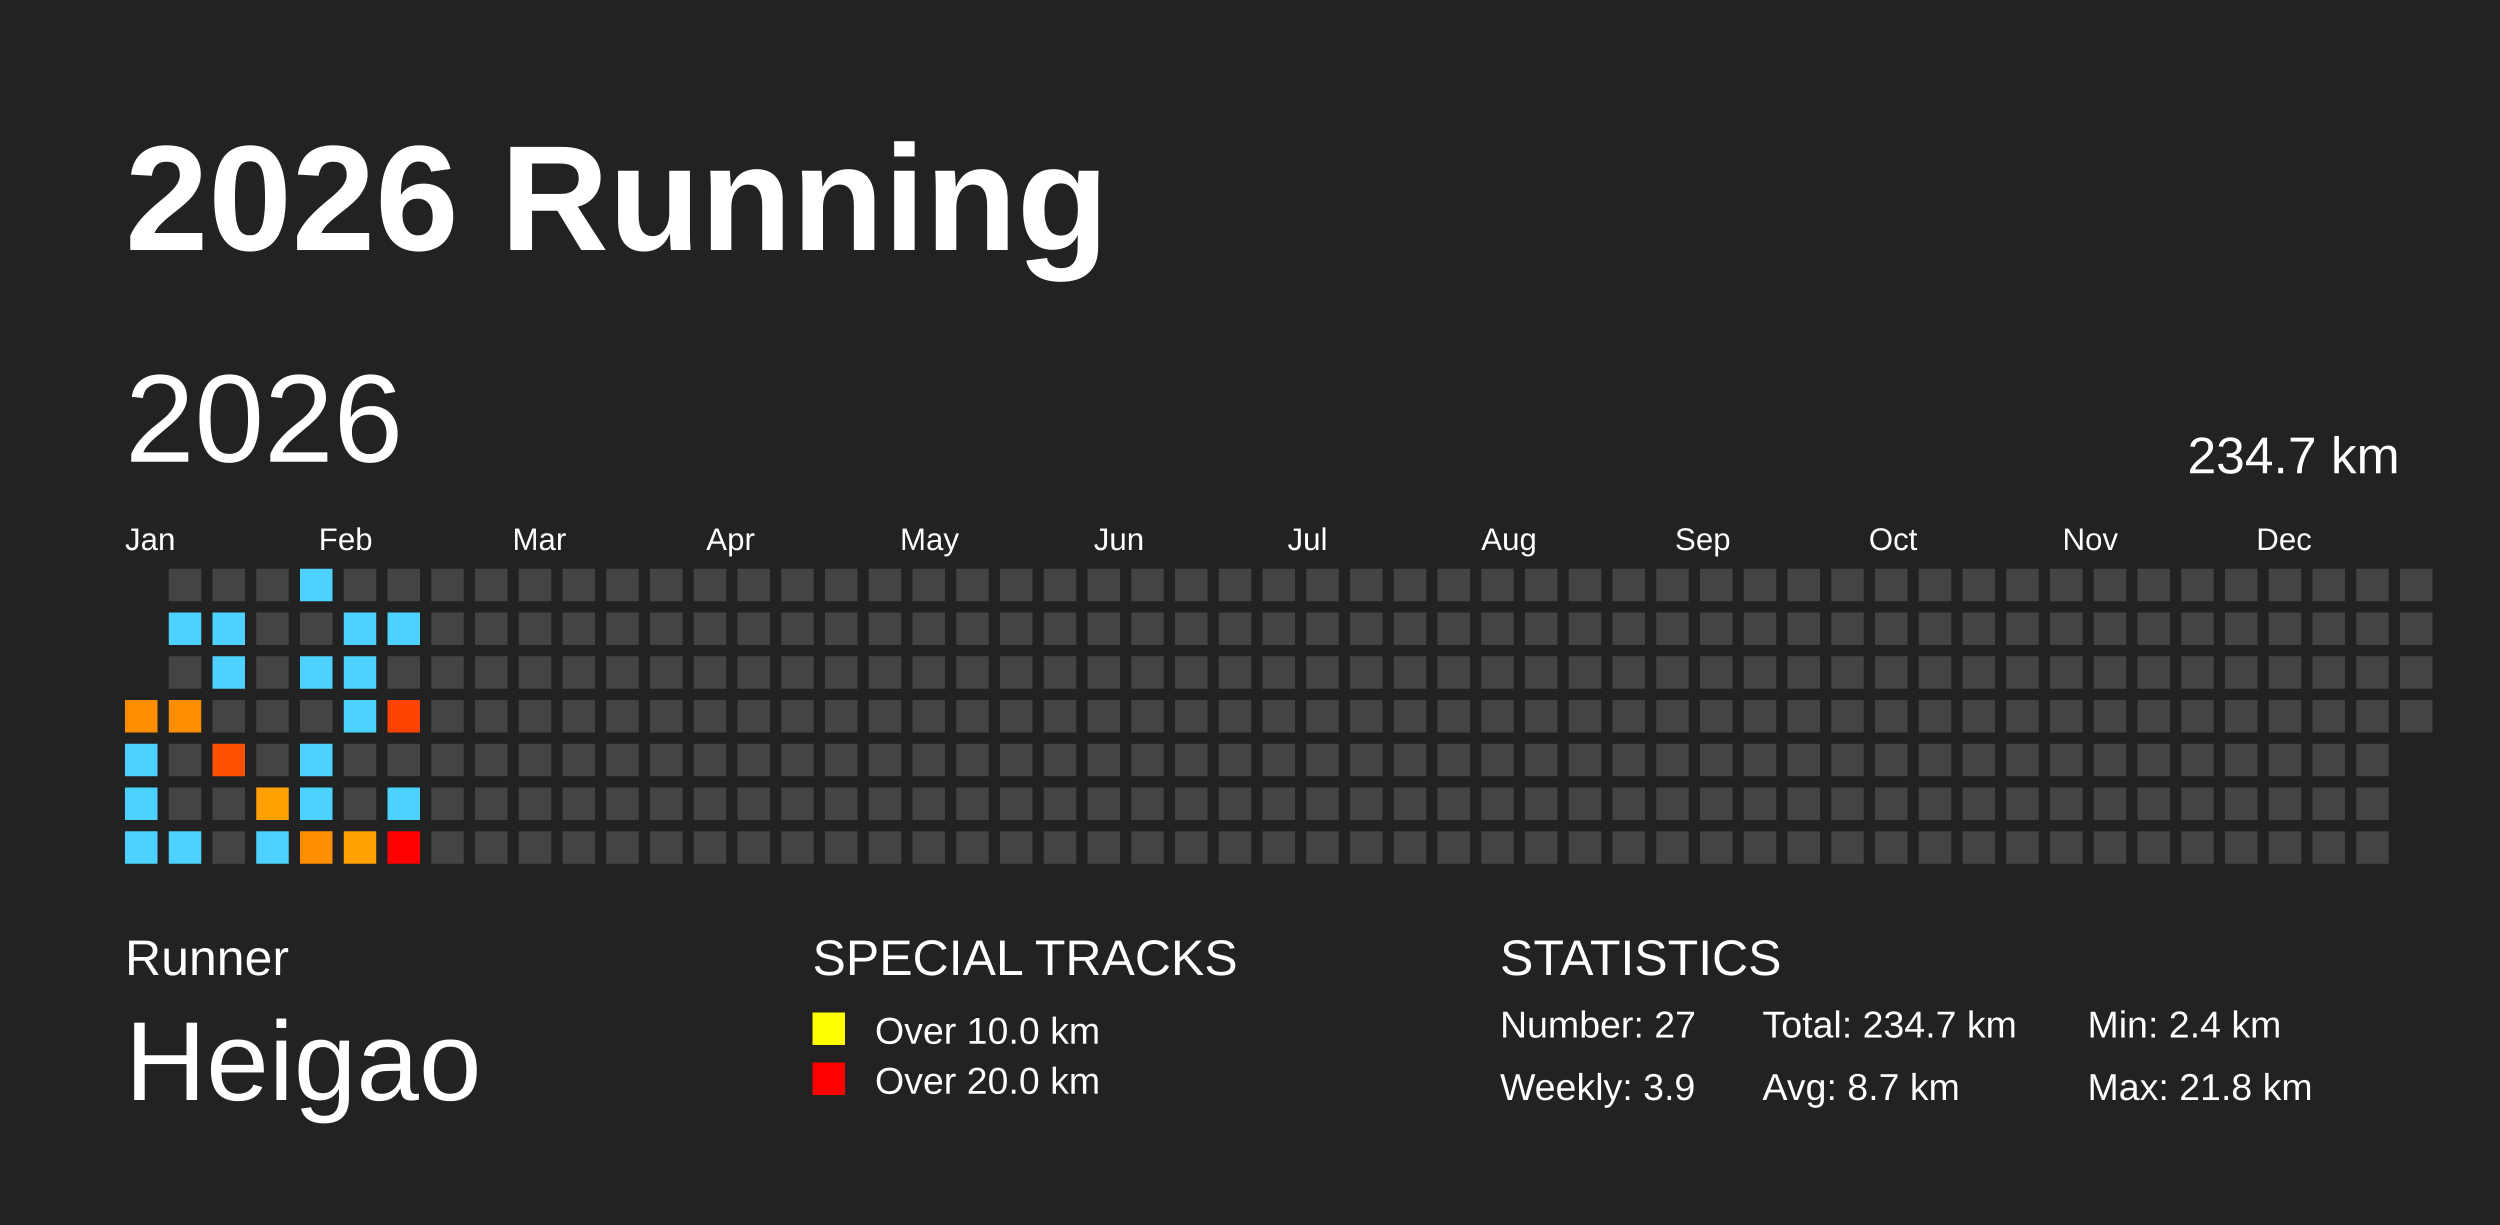
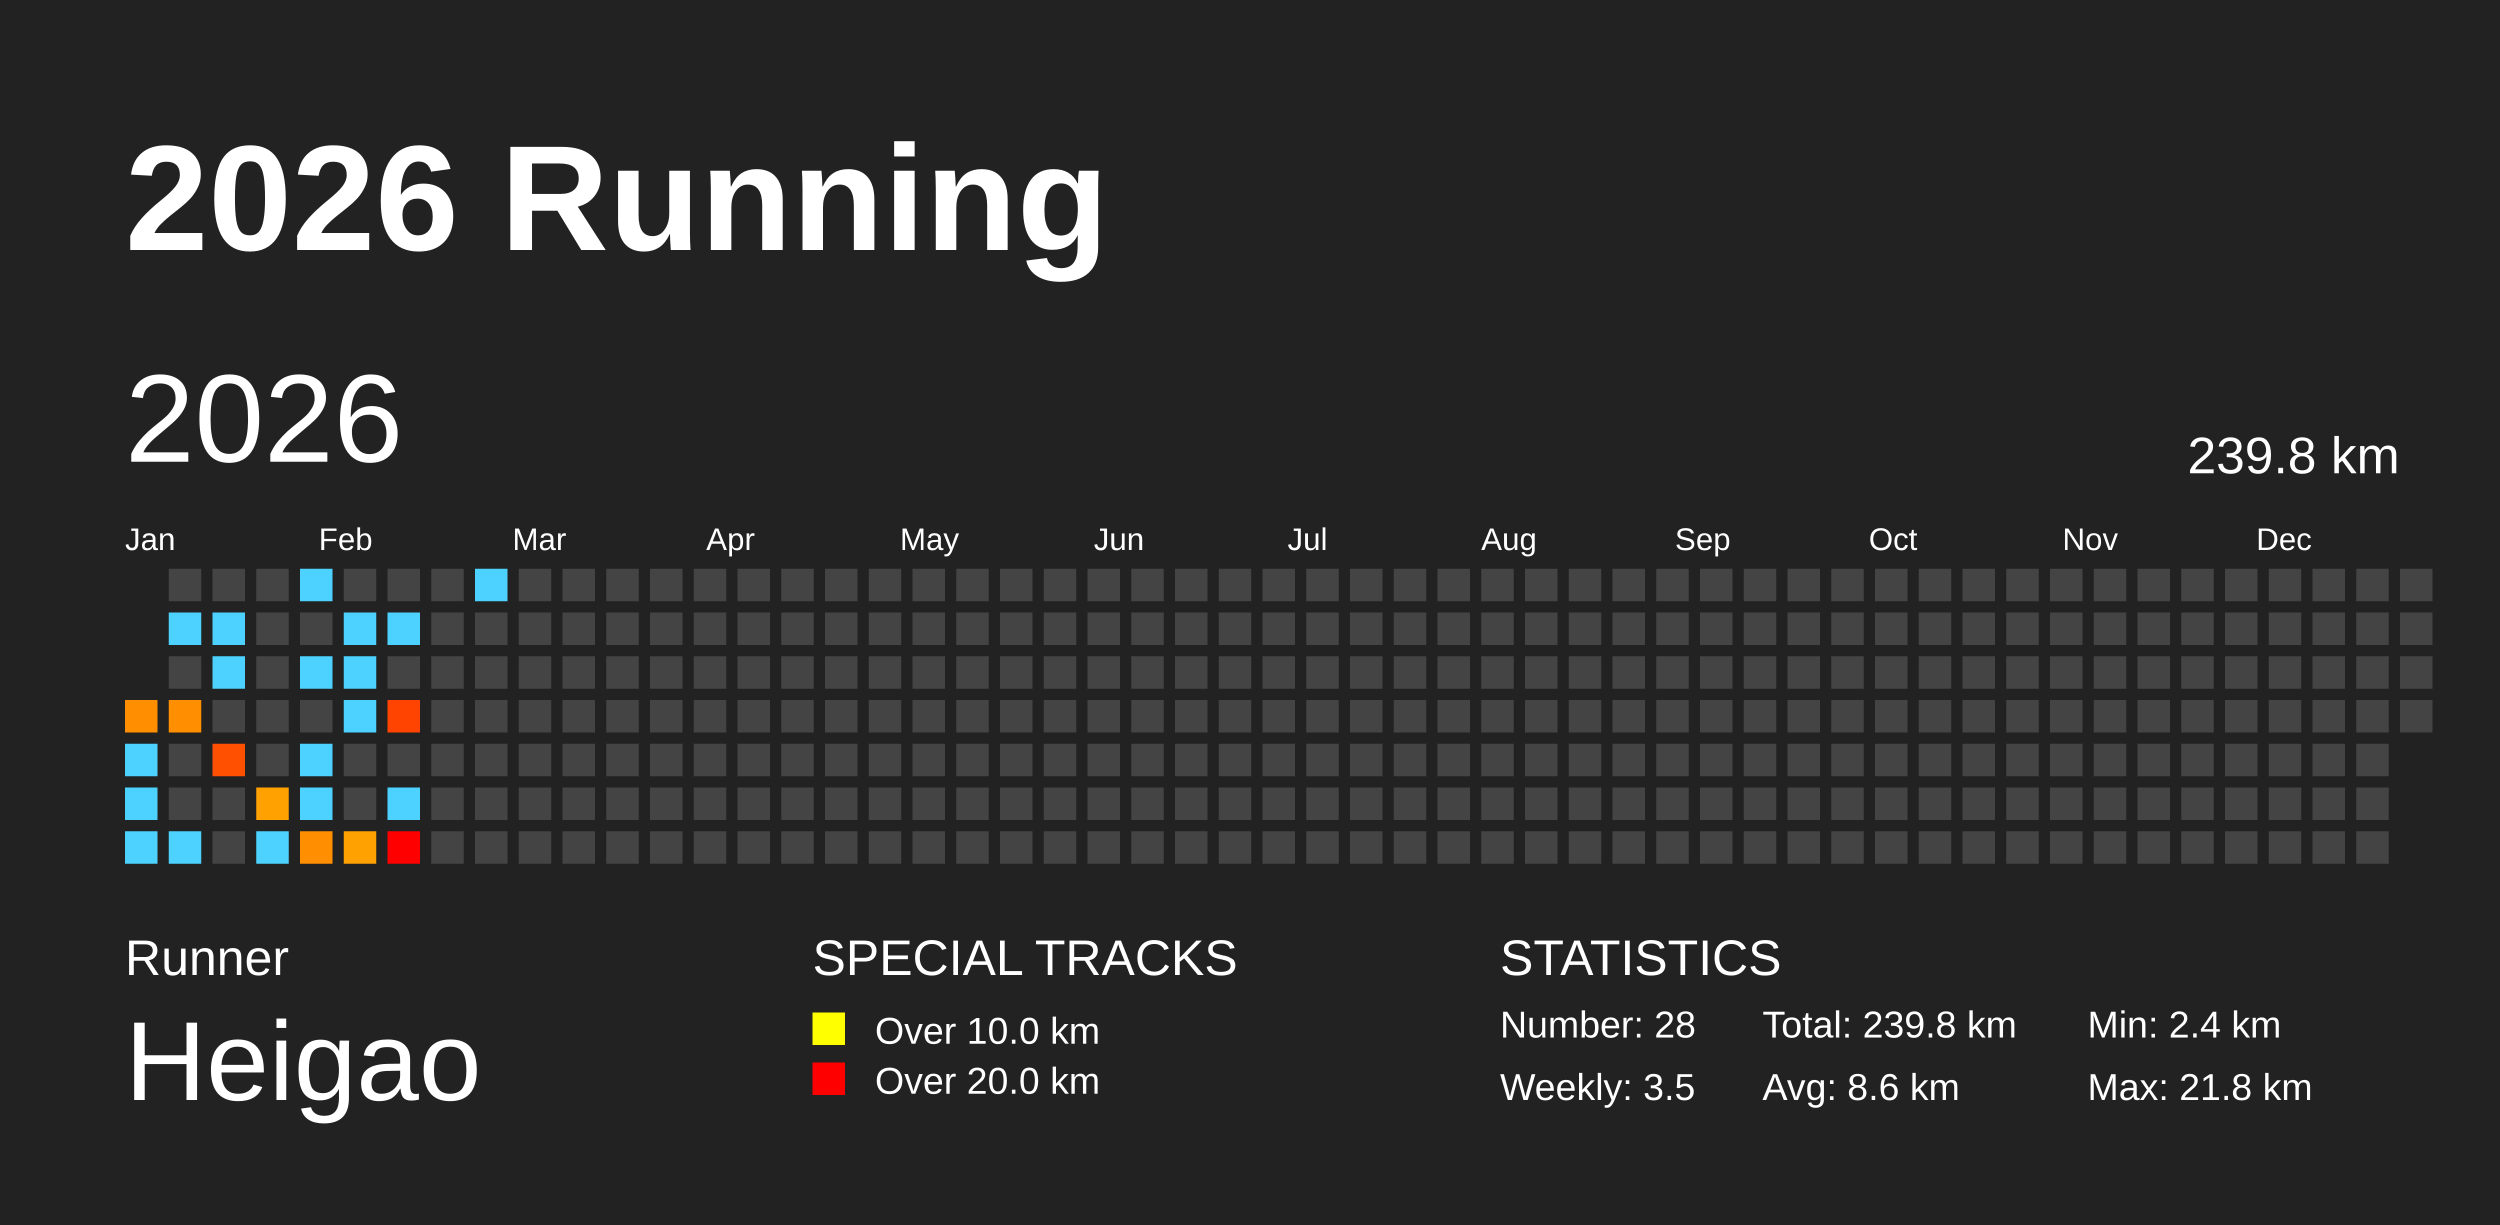
<svg xmlns="http://www.w3.org/2000/svg" baseProfile="full" height="98mm" version="1.1" viewBox="0,0,200,98" width="200mm">
  <defs />
  <rect fill="#222222" height="98" width="200" x="0" y="0" />
  <text fill="#FFFFFF" style="font-size:12px; font-family:Arial; font-weight:bold;" x="10" y="20">2026 Running</text>
  <text fill="#FFFFFF" style="font-size:4px; font-family:Arial" x="10" y="78">Runner</text>
  <text fill="#FFFFFF" style="font-size:9px; font-family:Arial" x="10" y="88">Heigao</text>
  <text fill="#FFFFFF" style="font-size:4px; font-family:Arial" x="65" y="78">SPECIAL TRACKS</text>
  <rect fill="yellow" height="2.6" width="2.6" x="65" y="81" />
  <text fill="#FFFFFF" style="font-size:3px; font-family:Arial" x="70" y="83.5">Over 10.0 km</text>
  <rect fill="red" height="2.6" width="2.6" x="65" y="85" />
  <text fill="#FFFFFF" style="font-size:3px; font-family:Arial" x="70" y="87.5">Over 20.0 km</text>
  <text fill="#FFFFFF" style="font-size:4px; font-family:Arial" x="120" y="78">STATISTICS</text>
-   <text fill="#FFFFFF" style="font-size:3px; font-family:Arial" x="120" y="83">Number: 27</text>
-   <text fill="#FFFFFF" style="font-size:3px; font-family:Arial" x="120" y="88">Weekly: 3.9</text>
-   <text fill="#FFFFFF" style="font-size:3px; font-family:Arial" x="141" y="83">Total: 234.7 km</text>
-   <text fill="#FFFFFF" style="font-size:3px; font-family:Arial" x="141" y="88">Avg: 8.7 km</text>
+   <text fill="#FFFFFF" style="font-size:3px; font-family:Arial" x="120" y="83">Number: 28</text>
+   <text fill="#FFFFFF" style="font-size:3px; font-family:Arial" x="120" y="88">Weekly: 3.5</text>
+   <text fill="#FFFFFF" style="font-size:3px; font-family:Arial" x="141" y="83">Total: 239.8 km</text>
+   <text fill="#FFFFFF" style="font-size:3px; font-family:Arial" x="141" y="88">Avg: 8.6 km</text>
  <text fill="#FFFFFF" style="font-size:3px; font-family:Arial" x="167" y="83">Min: 2.4 km</text>
  <text fill="#FFFFFF" style="font-size:3px; font-family:Arial" x="167" y="88">Max: 21.8 km</text>
  <text dominant-baseline="hanging" fill="#FFFFFF" style="font-size:10.0px; font-family:Arial;" x="10" y="30">2026</text>
-   <text dominant-baseline="hanging" fill="#FFFFFF" style="font-size:4.125px; font-family:Arial;" x="175" y="35">234.7 km</text>
+   <text dominant-baseline="hanging" fill="#FFFFFF" style="font-size:4.125px; font-family:Arial;" x="175" y="35">239.8 km</text>
  <text fill="#FFFFFF" style="font-size:2.5px; font-family:Arial" x="10.0" y="44">Jan</text>
  <text fill="#FFFFFF" style="font-size:2.5px; font-family:Arial" x="25.5" y="44">Feb</text>
  <text fill="#FFFFFF" style="font-size:2.5px; font-family:Arial" x="41.0" y="44">Mar</text>
  <text fill="#FFFFFF" style="font-size:2.5px; font-family:Arial" x="56.5" y="44">Apr</text>
  <text fill="#FFFFFF" style="font-size:2.5px; font-family:Arial" x="72.0" y="44">May</text>
  <text fill="#FFFFFF" style="font-size:2.5px; font-family:Arial" x="87.5" y="44">Jun</text>
  <text fill="#FFFFFF" style="font-size:2.5px; font-family:Arial" x="103.0" y="44">Jul</text>
  <text fill="#FFFFFF" style="font-size:2.5px; font-family:Arial" x="118.5" y="44">Aug</text>
  <text fill="#FFFFFF" style="font-size:2.5px; font-family:Arial" x="134.0" y="44">Sep</text>
  <text fill="#FFFFFF" style="font-size:2.5px; font-family:Arial" x="149.5" y="44">Oct</text>
  <text fill="#FFFFFF" style="font-size:2.5px; font-family:Arial" x="165.0" y="44">Nov</text>
  <text fill="#FFFFFF" style="font-size:2.5px; font-family:Arial" x="180.5" y="44">Dec</text>
  <rect fill="#ff8e00" height="2.6" width="2.6" x="10.0" y="56.0" />
  <rect fill="#4dd2ff" height="2.6" width="2.6" x="10.0" y="59.5" />
  <rect fill="#4dd2ff" height="2.6" width="2.6" x="10.0" y="63.0" />
  <rect fill="#4dd2ff" height="2.6" width="2.6" x="10.0" y="66.5" />
  <rect fill="#444444" height="2.6" width="2.6" x="13.5" y="45.5" />
  <rect fill="#4dd2ff" height="2.6" width="2.6" x="13.5" y="49.0" />
  <rect fill="#444444" height="2.6" width="2.6" x="13.5" y="52.5" />
  <rect fill="#ff8e00" height="2.6" width="2.6" x="13.5" y="56.0" />
  <rect fill="#444444" height="2.6" width="2.6" x="13.5" y="59.5" />
  <rect fill="#444444" height="2.6" width="2.6" x="13.5" y="63.0" />
  <rect fill="#4dd2ff" height="2.6" width="2.6" x="13.5" y="66.5" />
  <rect fill="#444444" height="2.6" width="2.6" x="17.0" y="45.5" />
  <rect fill="#4dd2ff" height="2.6" width="2.6" x="17.0" y="49.0" />
  <rect fill="#4dd2ff" height="2.6" width="2.6" x="17.0" y="52.5" />
  <rect fill="#444444" height="2.6" width="2.6" x="17.0" y="56.0" />
  <rect fill="#ff4f00" height="2.6" width="2.6" x="17.0" y="59.5" />
  <rect fill="#444444" height="2.6" width="2.6" x="17.0" y="63.0" />
  <rect fill="#444444" height="2.6" width="2.6" x="17.0" y="66.5" />
  <rect fill="#444444" height="2.6" width="2.6" x="20.5" y="45.5" />
  <rect fill="#444444" height="2.6" width="2.6" x="20.5" y="49.0" />
  <rect fill="#444444" height="2.6" width="2.6" x="20.5" y="52.5" />
  <rect fill="#444444" height="2.6" width="2.6" x="20.5" y="56.0" />
  <rect fill="#444444" height="2.6" width="2.6" x="20.5" y="59.5" />
  <rect fill="#ffa100" height="2.6" width="2.6" x="20.5" y="63.0" />
  <rect fill="#4dd2ff" height="2.6" width="2.6" x="20.5" y="66.5" />
  <rect fill="#4dd2ff" height="2.6" width="2.6" x="24.0" y="45.5" />
  <rect fill="#444444" height="2.6" width="2.6" x="24.0" y="49.0" />
  <rect fill="#4dd2ff" height="2.6" width="2.6" x="24.0" y="52.5" />
  <rect fill="#444444" height="2.6" width="2.6" x="24.0" y="56.0" />
  <rect fill="#4dd2ff" height="2.6" width="2.6" x="24.0" y="59.5" />
  <rect fill="#4dd2ff" height="2.6" width="2.6" x="24.0" y="63.0" />
  <rect fill="#ff8f00" height="2.6" width="2.6" x="24.0" y="66.5" />
  <rect fill="#444444" height="2.6" width="2.6" x="27.5" y="45.5" />
  <rect fill="#4dd2ff" height="2.6" width="2.6" x="27.5" y="49.0" />
  <rect fill="#4dd2ff" height="2.6" width="2.6" x="27.5" y="52.5" />
  <rect fill="#4dd2ff" height="2.6" width="2.6" x="27.5" y="56.0" />
  <rect fill="#444444" height="2.6" width="2.6" x="27.5" y="59.5" />
  <rect fill="#444444" height="2.6" width="2.6" x="27.5" y="63.0" />
  <rect fill="#ffa100" height="2.6" width="2.6" x="27.5" y="66.5" />
  <rect fill="#444444" height="2.6" width="2.6" x="31.0" y="45.5" />
  <rect fill="#4dd2ff" height="2.6" width="2.6" x="31.0" y="49.0" />
  <rect fill="#444444" height="2.6" width="2.6" x="31.0" y="52.5" />
  <rect fill="#ff4300" height="2.6" width="2.6" x="31.0" y="56.0" />
  <rect fill="#444444" height="2.6" width="2.6" x="31.0" y="59.5" />
  <rect fill="#4dd2ff" height="2.6" width="2.6" x="31.0" y="63.0" />
  <rect fill="red" height="2.6" width="2.6" x="31.0" y="66.5" />
  <rect fill="#444444" height="2.6" width="2.6" x="34.5" y="45.5" />
  <rect fill="#444444" height="2.6" width="2.6" x="34.5" y="49.0" />
  <rect fill="#444444" height="2.6" width="2.6" x="34.5" y="52.5" />
  <rect fill="#444444" height="2.6" width="2.6" x="34.5" y="56.0" />
  <rect fill="#444444" height="2.6" width="2.6" x="34.5" y="59.5" />
  <rect fill="#444444" height="2.6" width="2.6" x="34.5" y="63.0" />
  <rect fill="#444444" height="2.6" width="2.6" x="34.5" y="66.5" />
-   <rect fill="#444444" height="2.6" width="2.6" x="38.0" y="45.5" />
+   <rect fill="#4dd2ff" height="2.6" width="2.6" x="38.0" y="45.5" />
  <rect fill="#444444" height="2.6" width="2.6" x="38.0" y="49.0" />
  <rect fill="#444444" height="2.6" width="2.6" x="38.0" y="52.5" />
  <rect fill="#444444" height="2.6" width="2.6" x="38.0" y="56.0" />
  <rect fill="#444444" height="2.6" width="2.6" x="38.0" y="59.5" />
  <rect fill="#444444" height="2.6" width="2.6" x="38.0" y="63.0" />
  <rect fill="#444444" height="2.6" width="2.6" x="38.0" y="66.5" />
  <rect fill="#444444" height="2.6" width="2.6" x="41.5" y="45.5" />
  <rect fill="#444444" height="2.6" width="2.6" x="41.5" y="49.0" />
  <rect fill="#444444" height="2.6" width="2.6" x="41.5" y="52.5" />
  <rect fill="#444444" height="2.6" width="2.6" x="41.5" y="56.0" />
  <rect fill="#444444" height="2.6" width="2.6" x="41.5" y="59.5" />
  <rect fill="#444444" height="2.6" width="2.6" x="41.5" y="63.0" />
  <rect fill="#444444" height="2.6" width="2.6" x="41.5" y="66.5" />
  <rect fill="#444444" height="2.6" width="2.6" x="45.0" y="45.5" />
  <rect fill="#444444" height="2.6" width="2.6" x="45.0" y="49.0" />
  <rect fill="#444444" height="2.6" width="2.6" x="45.0" y="52.5" />
  <rect fill="#444444" height="2.6" width="2.6" x="45.0" y="56.0" />
  <rect fill="#444444" height="2.6" width="2.6" x="45.0" y="59.5" />
  <rect fill="#444444" height="2.6" width="2.6" x="45.0" y="63.0" />
  <rect fill="#444444" height="2.6" width="2.6" x="45.0" y="66.5" />
  <rect fill="#444444" height="2.6" width="2.6" x="48.5" y="45.5" />
  <rect fill="#444444" height="2.6" width="2.6" x="48.5" y="49.0" />
  <rect fill="#444444" height="2.6" width="2.6" x="48.5" y="52.5" />
  <rect fill="#444444" height="2.6" width="2.6" x="48.5" y="56.0" />
  <rect fill="#444444" height="2.6" width="2.6" x="48.5" y="59.5" />
  <rect fill="#444444" height="2.6" width="2.6" x="48.5" y="63.0" />
  <rect fill="#444444" height="2.6" width="2.6" x="48.5" y="66.5" />
  <rect fill="#444444" height="2.6" width="2.6" x="52.0" y="45.5" />
  <rect fill="#444444" height="2.6" width="2.6" x="52.0" y="49.0" />
  <rect fill="#444444" height="2.6" width="2.6" x="52.0" y="52.5" />
  <rect fill="#444444" height="2.6" width="2.6" x="52.0" y="56.0" />
  <rect fill="#444444" height="2.6" width="2.6" x="52.0" y="59.5" />
  <rect fill="#444444" height="2.6" width="2.6" x="52.0" y="63.0" />
  <rect fill="#444444" height="2.6" width="2.6" x="52.0" y="66.5" />
  <rect fill="#444444" height="2.6" width="2.6" x="55.5" y="45.5" />
  <rect fill="#444444" height="2.6" width="2.6" x="55.5" y="49.0" />
  <rect fill="#444444" height="2.6" width="2.6" x="55.5" y="52.5" />
  <rect fill="#444444" height="2.6" width="2.6" x="55.5" y="56.0" />
  <rect fill="#444444" height="2.6" width="2.6" x="55.5" y="59.5" />
  <rect fill="#444444" height="2.6" width="2.6" x="55.5" y="63.0" />
  <rect fill="#444444" height="2.6" width="2.6" x="55.5" y="66.5" />
  <rect fill="#444444" height="2.6" width="2.6" x="59.0" y="45.5" />
  <rect fill="#444444" height="2.6" width="2.6" x="59.0" y="49.0" />
  <rect fill="#444444" height="2.6" width="2.6" x="59.0" y="52.5" />
  <rect fill="#444444" height="2.6" width="2.6" x="59.0" y="56.0" />
  <rect fill="#444444" height="2.6" width="2.6" x="59.0" y="59.5" />
  <rect fill="#444444" height="2.6" width="2.6" x="59.0" y="63.0" />
  <rect fill="#444444" height="2.6" width="2.6" x="59.0" y="66.5" />
  <rect fill="#444444" height="2.6" width="2.6" x="62.5" y="45.5" />
  <rect fill="#444444" height="2.6" width="2.6" x="62.5" y="49.0" />
  <rect fill="#444444" height="2.6" width="2.6" x="62.5" y="52.5" />
  <rect fill="#444444" height="2.6" width="2.6" x="62.5" y="56.0" />
  <rect fill="#444444" height="2.6" width="2.6" x="62.5" y="59.5" />
  <rect fill="#444444" height="2.6" width="2.6" x="62.5" y="63.0" />
  <rect fill="#444444" height="2.6" width="2.6" x="62.5" y="66.5" />
  <rect fill="#444444" height="2.6" width="2.6" x="66.0" y="45.5" />
  <rect fill="#444444" height="2.6" width="2.6" x="66.0" y="49.0" />
  <rect fill="#444444" height="2.6" width="2.6" x="66.0" y="52.5" />
  <rect fill="#444444" height="2.6" width="2.6" x="66.0" y="56.0" />
  <rect fill="#444444" height="2.6" width="2.6" x="66.0" y="59.5" />
  <rect fill="#444444" height="2.6" width="2.6" x="66.0" y="63.0" />
  <rect fill="#444444" height="2.6" width="2.6" x="66.0" y="66.5" />
  <rect fill="#444444" height="2.6" width="2.6" x="69.5" y="45.5" />
  <rect fill="#444444" height="2.6" width="2.6" x="69.5" y="49.0" />
  <rect fill="#444444" height="2.6" width="2.6" x="69.5" y="52.5" />
  <rect fill="#444444" height="2.6" width="2.6" x="69.5" y="56.0" />
  <rect fill="#444444" height="2.6" width="2.6" x="69.5" y="59.5" />
  <rect fill="#444444" height="2.6" width="2.6" x="69.5" y="63.0" />
  <rect fill="#444444" height="2.6" width="2.6" x="69.5" y="66.5" />
  <rect fill="#444444" height="2.6" width="2.6" x="73.0" y="45.5" />
  <rect fill="#444444" height="2.6" width="2.6" x="73.0" y="49.0" />
  <rect fill="#444444" height="2.6" width="2.6" x="73.0" y="52.5" />
  <rect fill="#444444" height="2.6" width="2.6" x="73.0" y="56.0" />
  <rect fill="#444444" height="2.6" width="2.6" x="73.0" y="59.5" />
  <rect fill="#444444" height="2.6" width="2.6" x="73.0" y="63.0" />
  <rect fill="#444444" height="2.6" width="2.6" x="73.0" y="66.5" />
  <rect fill="#444444" height="2.6" width="2.6" x="76.5" y="45.5" />
  <rect fill="#444444" height="2.6" width="2.6" x="76.5" y="49.0" />
  <rect fill="#444444" height="2.6" width="2.6" x="76.5" y="52.5" />
  <rect fill="#444444" height="2.6" width="2.6" x="76.5" y="56.0" />
  <rect fill="#444444" height="2.6" width="2.6" x="76.5" y="59.5" />
  <rect fill="#444444" height="2.6" width="2.6" x="76.5" y="63.0" />
  <rect fill="#444444" height="2.6" width="2.6" x="76.5" y="66.5" />
  <rect fill="#444444" height="2.6" width="2.6" x="80.0" y="45.5" />
  <rect fill="#444444" height="2.6" width="2.6" x="80.0" y="49.0" />
  <rect fill="#444444" height="2.6" width="2.6" x="80.0" y="52.5" />
  <rect fill="#444444" height="2.6" width="2.6" x="80.0" y="56.0" />
  <rect fill="#444444" height="2.6" width="2.6" x="80.0" y="59.5" />
  <rect fill="#444444" height="2.6" width="2.6" x="80.0" y="63.0" />
  <rect fill="#444444" height="2.6" width="2.6" x="80.0" y="66.5" />
  <rect fill="#444444" height="2.6" width="2.6" x="83.5" y="45.5" />
  <rect fill="#444444" height="2.6" width="2.6" x="83.5" y="49.0" />
  <rect fill="#444444" height="2.6" width="2.6" x="83.5" y="52.5" />
  <rect fill="#444444" height="2.6" width="2.6" x="83.5" y="56.0" />
  <rect fill="#444444" height="2.6" width="2.6" x="83.5" y="59.5" />
  <rect fill="#444444" height="2.6" width="2.6" x="83.5" y="63.0" />
  <rect fill="#444444" height="2.6" width="2.6" x="83.5" y="66.5" />
  <rect fill="#444444" height="2.6" width="2.6" x="87.0" y="45.5" />
  <rect fill="#444444" height="2.6" width="2.6" x="87.0" y="49.0" />
  <rect fill="#444444" height="2.6" width="2.6" x="87.0" y="52.5" />
  <rect fill="#444444" height="2.6" width="2.6" x="87.0" y="56.0" />
  <rect fill="#444444" height="2.6" width="2.6" x="87.0" y="59.5" />
  <rect fill="#444444" height="2.6" width="2.6" x="87.0" y="63.0" />
  <rect fill="#444444" height="2.6" width="2.6" x="87.0" y="66.5" />
  <rect fill="#444444" height="2.6" width="2.6" x="90.5" y="45.5" />
  <rect fill="#444444" height="2.6" width="2.6" x="90.5" y="49.0" />
  <rect fill="#444444" height="2.6" width="2.6" x="90.5" y="52.5" />
  <rect fill="#444444" height="2.6" width="2.6" x="90.5" y="56.0" />
  <rect fill="#444444" height="2.6" width="2.6" x="90.5" y="59.5" />
  <rect fill="#444444" height="2.6" width="2.6" x="90.5" y="63.0" />
  <rect fill="#444444" height="2.6" width="2.6" x="90.5" y="66.5" />
  <rect fill="#444444" height="2.6" width="2.6" x="94.0" y="45.5" />
  <rect fill="#444444" height="2.6" width="2.6" x="94.0" y="49.0" />
  <rect fill="#444444" height="2.6" width="2.6" x="94.0" y="52.5" />
  <rect fill="#444444" height="2.6" width="2.6" x="94.0" y="56.0" />
  <rect fill="#444444" height="2.6" width="2.6" x="94.0" y="59.5" />
  <rect fill="#444444" height="2.6" width="2.6" x="94.0" y="63.0" />
  <rect fill="#444444" height="2.6" width="2.6" x="94.0" y="66.5" />
  <rect fill="#444444" height="2.6" width="2.6" x="97.5" y="45.5" />
  <rect fill="#444444" height="2.6" width="2.6" x="97.5" y="49.0" />
  <rect fill="#444444" height="2.6" width="2.6" x="97.5" y="52.5" />
  <rect fill="#444444" height="2.6" width="2.6" x="97.5" y="56.0" />
  <rect fill="#444444" height="2.6" width="2.6" x="97.5" y="59.5" />
  <rect fill="#444444" height="2.6" width="2.6" x="97.5" y="63.0" />
  <rect fill="#444444" height="2.6" width="2.6" x="97.5" y="66.5" />
  <rect fill="#444444" height="2.6" width="2.6" x="101.0" y="45.5" />
  <rect fill="#444444" height="2.6" width="2.6" x="101.0" y="49.0" />
  <rect fill="#444444" height="2.6" width="2.6" x="101.0" y="52.5" />
  <rect fill="#444444" height="2.6" width="2.6" x="101.0" y="56.0" />
  <rect fill="#444444" height="2.6" width="2.6" x="101.0" y="59.5" />
  <rect fill="#444444" height="2.6" width="2.6" x="101.0" y="63.0" />
  <rect fill="#444444" height="2.6" width="2.6" x="101.0" y="66.5" />
  <rect fill="#444444" height="2.6" width="2.6" x="104.5" y="45.5" />
  <rect fill="#444444" height="2.6" width="2.6" x="104.5" y="49.0" />
  <rect fill="#444444" height="2.6" width="2.6" x="104.5" y="52.5" />
  <rect fill="#444444" height="2.6" width="2.6" x="104.5" y="56.0" />
  <rect fill="#444444" height="2.6" width="2.6" x="104.5" y="59.5" />
  <rect fill="#444444" height="2.6" width="2.6" x="104.5" y="63.0" />
  <rect fill="#444444" height="2.6" width="2.6" x="104.5" y="66.5" />
  <rect fill="#444444" height="2.6" width="2.6" x="108.0" y="45.5" />
  <rect fill="#444444" height="2.6" width="2.6" x="108.0" y="49.0" />
  <rect fill="#444444" height="2.6" width="2.6" x="108.0" y="52.5" />
  <rect fill="#444444" height="2.6" width="2.6" x="108.0" y="56.0" />
  <rect fill="#444444" height="2.6" width="2.6" x="108.0" y="59.5" />
  <rect fill="#444444" height="2.6" width="2.6" x="108.0" y="63.0" />
  <rect fill="#444444" height="2.6" width="2.6" x="108.0" y="66.5" />
  <rect fill="#444444" height="2.6" width="2.6" x="111.5" y="45.5" />
  <rect fill="#444444" height="2.6" width="2.6" x="111.5" y="49.0" />
  <rect fill="#444444" height="2.6" width="2.6" x="111.5" y="52.5" />
  <rect fill="#444444" height="2.6" width="2.6" x="111.5" y="56.0" />
  <rect fill="#444444" height="2.6" width="2.6" x="111.5" y="59.5" />
  <rect fill="#444444" height="2.6" width="2.6" x="111.5" y="63.0" />
  <rect fill="#444444" height="2.6" width="2.6" x="111.5" y="66.5" />
  <rect fill="#444444" height="2.6" width="2.6" x="115.0" y="45.5" />
  <rect fill="#444444" height="2.6" width="2.6" x="115.0" y="49.0" />
  <rect fill="#444444" height="2.6" width="2.6" x="115.0" y="52.5" />
  <rect fill="#444444" height="2.6" width="2.6" x="115.0" y="56.0" />
  <rect fill="#444444" height="2.6" width="2.6" x="115.0" y="59.5" />
  <rect fill="#444444" height="2.6" width="2.6" x="115.0" y="63.0" />
  <rect fill="#444444" height="2.6" width="2.6" x="115.0" y="66.5" />
  <rect fill="#444444" height="2.6" width="2.6" x="118.5" y="45.5" />
  <rect fill="#444444" height="2.6" width="2.6" x="118.5" y="49.0" />
  <rect fill="#444444" height="2.6" width="2.6" x="118.5" y="52.5" />
  <rect fill="#444444" height="2.6" width="2.6" x="118.5" y="56.0" />
  <rect fill="#444444" height="2.6" width="2.6" x="118.5" y="59.5" />
  <rect fill="#444444" height="2.6" width="2.6" x="118.5" y="63.0" />
  <rect fill="#444444" height="2.6" width="2.6" x="118.5" y="66.5" />
  <rect fill="#444444" height="2.6" width="2.6" x="122.0" y="45.5" />
  <rect fill="#444444" height="2.6" width="2.6" x="122.0" y="49.0" />
  <rect fill="#444444" height="2.6" width="2.6" x="122.0" y="52.5" />
  <rect fill="#444444" height="2.6" width="2.6" x="122.0" y="56.0" />
  <rect fill="#444444" height="2.6" width="2.6" x="122.0" y="59.5" />
  <rect fill="#444444" height="2.6" width="2.6" x="122.0" y="63.0" />
  <rect fill="#444444" height="2.6" width="2.6" x="122.0" y="66.5" />
  <rect fill="#444444" height="2.6" width="2.6" x="125.5" y="45.5" />
  <rect fill="#444444" height="2.6" width="2.6" x="125.5" y="49.0" />
  <rect fill="#444444" height="2.6" width="2.6" x="125.5" y="52.5" />
  <rect fill="#444444" height="2.6" width="2.6" x="125.5" y="56.0" />
  <rect fill="#444444" height="2.6" width="2.6" x="125.5" y="59.5" />
  <rect fill="#444444" height="2.6" width="2.6" x="125.5" y="63.0" />
  <rect fill="#444444" height="2.6" width="2.6" x="125.5" y="66.5" />
  <rect fill="#444444" height="2.6" width="2.6" x="129.0" y="45.5" />
  <rect fill="#444444" height="2.6" width="2.6" x="129.0" y="49.0" />
  <rect fill="#444444" height="2.6" width="2.6" x="129.0" y="52.5" />
  <rect fill="#444444" height="2.6" width="2.6" x="129.0" y="56.0" />
  <rect fill="#444444" height="2.6" width="2.6" x="129.0" y="59.5" />
  <rect fill="#444444" height="2.6" width="2.6" x="129.0" y="63.0" />
  <rect fill="#444444" height="2.6" width="2.6" x="129.0" y="66.5" />
  <rect fill="#444444" height="2.6" width="2.6" x="132.5" y="45.5" />
  <rect fill="#444444" height="2.6" width="2.6" x="132.5" y="49.0" />
  <rect fill="#444444" height="2.6" width="2.6" x="132.5" y="52.5" />
  <rect fill="#444444" height="2.6" width="2.6" x="132.5" y="56.0" />
  <rect fill="#444444" height="2.6" width="2.6" x="132.5" y="59.5" />
  <rect fill="#444444" height="2.6" width="2.6" x="132.5" y="63.0" />
  <rect fill="#444444" height="2.6" width="2.6" x="132.5" y="66.5" />
  <rect fill="#444444" height="2.6" width="2.6" x="136.0" y="45.5" />
  <rect fill="#444444" height="2.6" width="2.6" x="136.0" y="49.0" />
  <rect fill="#444444" height="2.6" width="2.6" x="136.0" y="52.5" />
  <rect fill="#444444" height="2.6" width="2.6" x="136.0" y="56.0" />
  <rect fill="#444444" height="2.6" width="2.6" x="136.0" y="59.5" />
  <rect fill="#444444" height="2.6" width="2.6" x="136.0" y="63.0" />
  <rect fill="#444444" height="2.6" width="2.6" x="136.0" y="66.5" />
  <rect fill="#444444" height="2.6" width="2.6" x="139.5" y="45.5" />
  <rect fill="#444444" height="2.6" width="2.6" x="139.5" y="49.0" />
  <rect fill="#444444" height="2.6" width="2.6" x="139.5" y="52.5" />
  <rect fill="#444444" height="2.6" width="2.6" x="139.5" y="56.0" />
  <rect fill="#444444" height="2.6" width="2.6" x="139.5" y="59.5" />
  <rect fill="#444444" height="2.6" width="2.6" x="139.5" y="63.0" />
  <rect fill="#444444" height="2.6" width="2.6" x="139.5" y="66.5" />
  <rect fill="#444444" height="2.6" width="2.6" x="143.0" y="45.5" />
  <rect fill="#444444" height="2.6" width="2.6" x="143.0" y="49.0" />
  <rect fill="#444444" height="2.6" width="2.6" x="143.0" y="52.5" />
  <rect fill="#444444" height="2.6" width="2.6" x="143.0" y="56.0" />
  <rect fill="#444444" height="2.6" width="2.6" x="143.0" y="59.5" />
  <rect fill="#444444" height="2.6" width="2.6" x="143.0" y="63.0" />
  <rect fill="#444444" height="2.6" width="2.6" x="143.0" y="66.5" />
  <rect fill="#444444" height="2.6" width="2.6" x="146.5" y="45.5" />
  <rect fill="#444444" height="2.6" width="2.6" x="146.5" y="49.0" />
  <rect fill="#444444" height="2.6" width="2.6" x="146.5" y="52.5" />
  <rect fill="#444444" height="2.6" width="2.6" x="146.5" y="56.0" />
  <rect fill="#444444" height="2.6" width="2.6" x="146.5" y="59.5" />
  <rect fill="#444444" height="2.6" width="2.6" x="146.5" y="63.0" />
  <rect fill="#444444" height="2.6" width="2.6" x="146.5" y="66.5" />
  <rect fill="#444444" height="2.6" width="2.6" x="150.0" y="45.5" />
  <rect fill="#444444" height="2.6" width="2.6" x="150.0" y="49.0" />
  <rect fill="#444444" height="2.6" width="2.6" x="150.0" y="52.5" />
  <rect fill="#444444" height="2.6" width="2.6" x="150.0" y="56.0" />
  <rect fill="#444444" height="2.6" width="2.6" x="150.0" y="59.5" />
  <rect fill="#444444" height="2.6" width="2.6" x="150.0" y="63.0" />
  <rect fill="#444444" height="2.6" width="2.6" x="150.0" y="66.5" />
  <rect fill="#444444" height="2.6" width="2.6" x="153.5" y="45.5" />
  <rect fill="#444444" height="2.6" width="2.6" x="153.5" y="49.0" />
  <rect fill="#444444" height="2.6" width="2.6" x="153.5" y="52.5" />
  <rect fill="#444444" height="2.6" width="2.6" x="153.5" y="56.0" />
  <rect fill="#444444" height="2.6" width="2.6" x="153.5" y="59.5" />
  <rect fill="#444444" height="2.6" width="2.6" x="153.5" y="63.0" />
  <rect fill="#444444" height="2.6" width="2.6" x="153.5" y="66.5" />
  <rect fill="#444444" height="2.6" width="2.6" x="157.0" y="45.5" />
  <rect fill="#444444" height="2.6" width="2.6" x="157.0" y="49.0" />
  <rect fill="#444444" height="2.6" width="2.6" x="157.0" y="52.5" />
  <rect fill="#444444" height="2.6" width="2.6" x="157.0" y="56.0" />
  <rect fill="#444444" height="2.6" width="2.6" x="157.0" y="59.5" />
  <rect fill="#444444" height="2.6" width="2.6" x="157.0" y="63.0" />
  <rect fill="#444444" height="2.6" width="2.6" x="157.0" y="66.5" />
  <rect fill="#444444" height="2.6" width="2.6" x="160.5" y="45.5" />
  <rect fill="#444444" height="2.6" width="2.6" x="160.5" y="49.0" />
  <rect fill="#444444" height="2.6" width="2.6" x="160.5" y="52.5" />
  <rect fill="#444444" height="2.6" width="2.6" x="160.5" y="56.0" />
  <rect fill="#444444" height="2.6" width="2.6" x="160.5" y="59.5" />
  <rect fill="#444444" height="2.6" width="2.6" x="160.5" y="63.0" />
  <rect fill="#444444" height="2.6" width="2.6" x="160.5" y="66.5" />
  <rect fill="#444444" height="2.6" width="2.6" x="164.0" y="45.5" />
  <rect fill="#444444" height="2.6" width="2.6" x="164.0" y="49.0" />
  <rect fill="#444444" height="2.6" width="2.6" x="164.0" y="52.5" />
  <rect fill="#444444" height="2.6" width="2.6" x="164.0" y="56.0" />
  <rect fill="#444444" height="2.6" width="2.6" x="164.0" y="59.5" />
  <rect fill="#444444" height="2.6" width="2.6" x="164.0" y="63.0" />
  <rect fill="#444444" height="2.6" width="2.6" x="164.0" y="66.5" />
  <rect fill="#444444" height="2.6" width="2.6" x="167.5" y="45.5" />
  <rect fill="#444444" height="2.6" width="2.6" x="167.5" y="49.0" />
  <rect fill="#444444" height="2.6" width="2.6" x="167.5" y="52.5" />
  <rect fill="#444444" height="2.6" width="2.6" x="167.5" y="56.0" />
  <rect fill="#444444" height="2.6" width="2.6" x="167.5" y="59.5" />
  <rect fill="#444444" height="2.6" width="2.6" x="167.5" y="63.0" />
  <rect fill="#444444" height="2.6" width="2.6" x="167.5" y="66.5" />
  <rect fill="#444444" height="2.6" width="2.6" x="171.0" y="45.5" />
  <rect fill="#444444" height="2.6" width="2.6" x="171.0" y="49.0" />
  <rect fill="#444444" height="2.6" width="2.6" x="171.0" y="52.5" />
  <rect fill="#444444" height="2.6" width="2.6" x="171.0" y="56.0" />
  <rect fill="#444444" height="2.6" width="2.6" x="171.0" y="59.5" />
  <rect fill="#444444" height="2.6" width="2.6" x="171.0" y="63.0" />
  <rect fill="#444444" height="2.6" width="2.6" x="171.0" y="66.5" />
  <rect fill="#444444" height="2.6" width="2.6" x="174.5" y="45.5" />
  <rect fill="#444444" height="2.6" width="2.6" x="174.5" y="49.0" />
  <rect fill="#444444" height="2.6" width="2.6" x="174.5" y="52.5" />
  <rect fill="#444444" height="2.6" width="2.6" x="174.5" y="56.0" />
  <rect fill="#444444" height="2.6" width="2.6" x="174.5" y="59.5" />
  <rect fill="#444444" height="2.6" width="2.6" x="174.5" y="63.0" />
  <rect fill="#444444" height="2.6" width="2.6" x="174.5" y="66.5" />
  <rect fill="#444444" height="2.6" width="2.6" x="178.0" y="45.5" />
  <rect fill="#444444" height="2.6" width="2.6" x="178.0" y="49.0" />
  <rect fill="#444444" height="2.6" width="2.6" x="178.0" y="52.5" />
  <rect fill="#444444" height="2.6" width="2.6" x="178.0" y="56.0" />
  <rect fill="#444444" height="2.6" width="2.6" x="178.0" y="59.5" />
  <rect fill="#444444" height="2.6" width="2.6" x="178.0" y="63.0" />
  <rect fill="#444444" height="2.6" width="2.6" x="178.0" y="66.5" />
  <rect fill="#444444" height="2.6" width="2.6" x="181.5" y="45.5" />
  <rect fill="#444444" height="2.6" width="2.6" x="181.5" y="49.0" />
  <rect fill="#444444" height="2.6" width="2.6" x="181.5" y="52.5" />
  <rect fill="#444444" height="2.6" width="2.6" x="181.5" y="56.0" />
  <rect fill="#444444" height="2.6" width="2.6" x="181.5" y="59.5" />
  <rect fill="#444444" height="2.6" width="2.6" x="181.5" y="63.0" />
  <rect fill="#444444" height="2.6" width="2.6" x="181.5" y="66.5" />
  <rect fill="#444444" height="2.6" width="2.6" x="185.0" y="45.5" />
  <rect fill="#444444" height="2.6" width="2.6" x="185.0" y="49.0" />
  <rect fill="#444444" height="2.6" width="2.6" x="185.0" y="52.5" />
  <rect fill="#444444" height="2.6" width="2.6" x="185.0" y="56.0" />
  <rect fill="#444444" height="2.6" width="2.6" x="185.0" y="59.5" />
  <rect fill="#444444" height="2.6" width="2.6" x="185.0" y="63.0" />
  <rect fill="#444444" height="2.6" width="2.6" x="185.0" y="66.5" />
  <rect fill="#444444" height="2.6" width="2.6" x="188.5" y="45.5" />
  <rect fill="#444444" height="2.6" width="2.6" x="188.5" y="49.0" />
  <rect fill="#444444" height="2.6" width="2.6" x="188.5" y="52.5" />
  <rect fill="#444444" height="2.6" width="2.6" x="188.5" y="56.0" />
  <rect fill="#444444" height="2.6" width="2.6" x="188.5" y="59.5" />
  <rect fill="#444444" height="2.6" width="2.6" x="188.5" y="63.0" />
  <rect fill="#444444" height="2.6" width="2.6" x="188.5" y="66.5" />
  <rect fill="#444444" height="2.6" width="2.6" x="192.0" y="45.5" />
  <rect fill="#444444" height="2.6" width="2.6" x="192.0" y="49.0" />
  <rect fill="#444444" height="2.6" width="2.6" x="192.0" y="52.5" />
  <rect fill="#444444" height="2.6" width="2.6" x="192.0" y="56.0" />
</svg>
